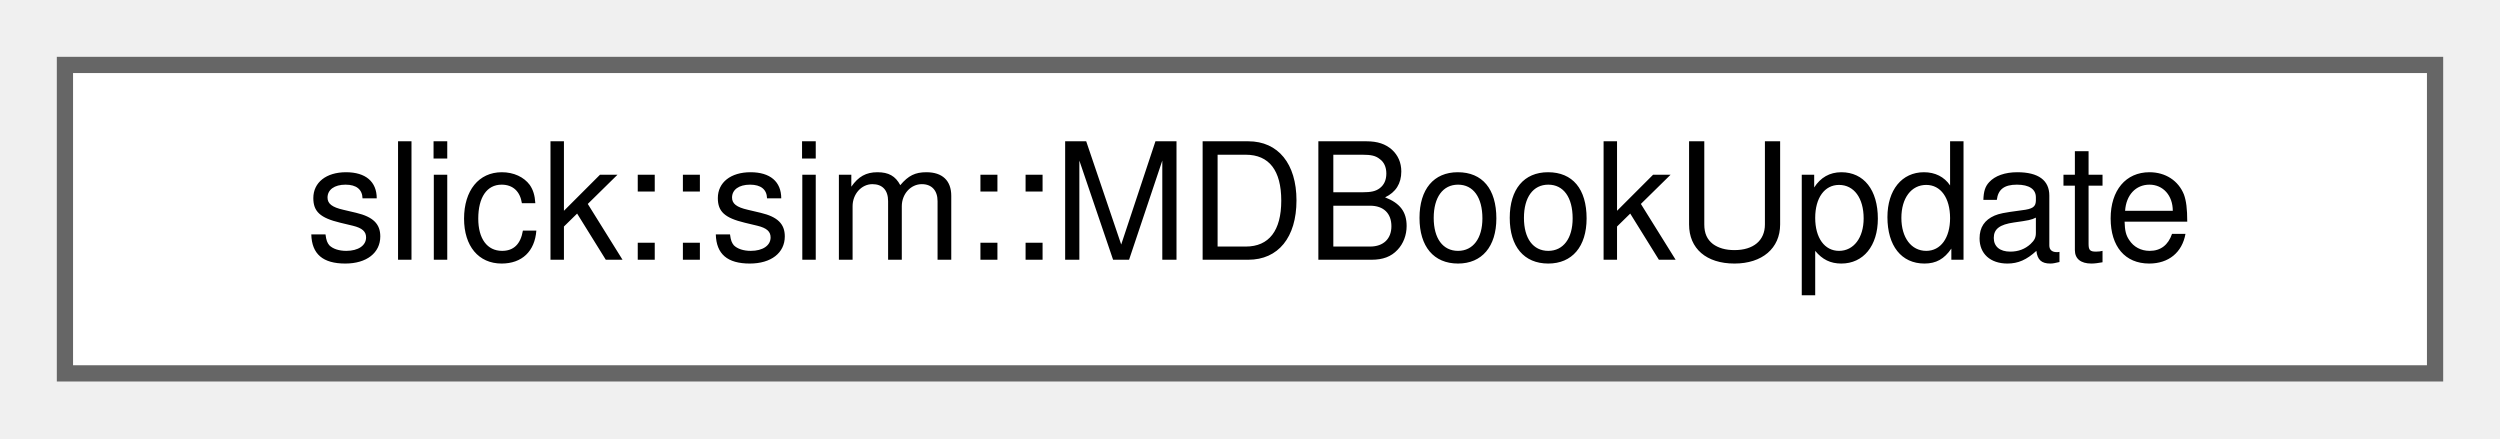
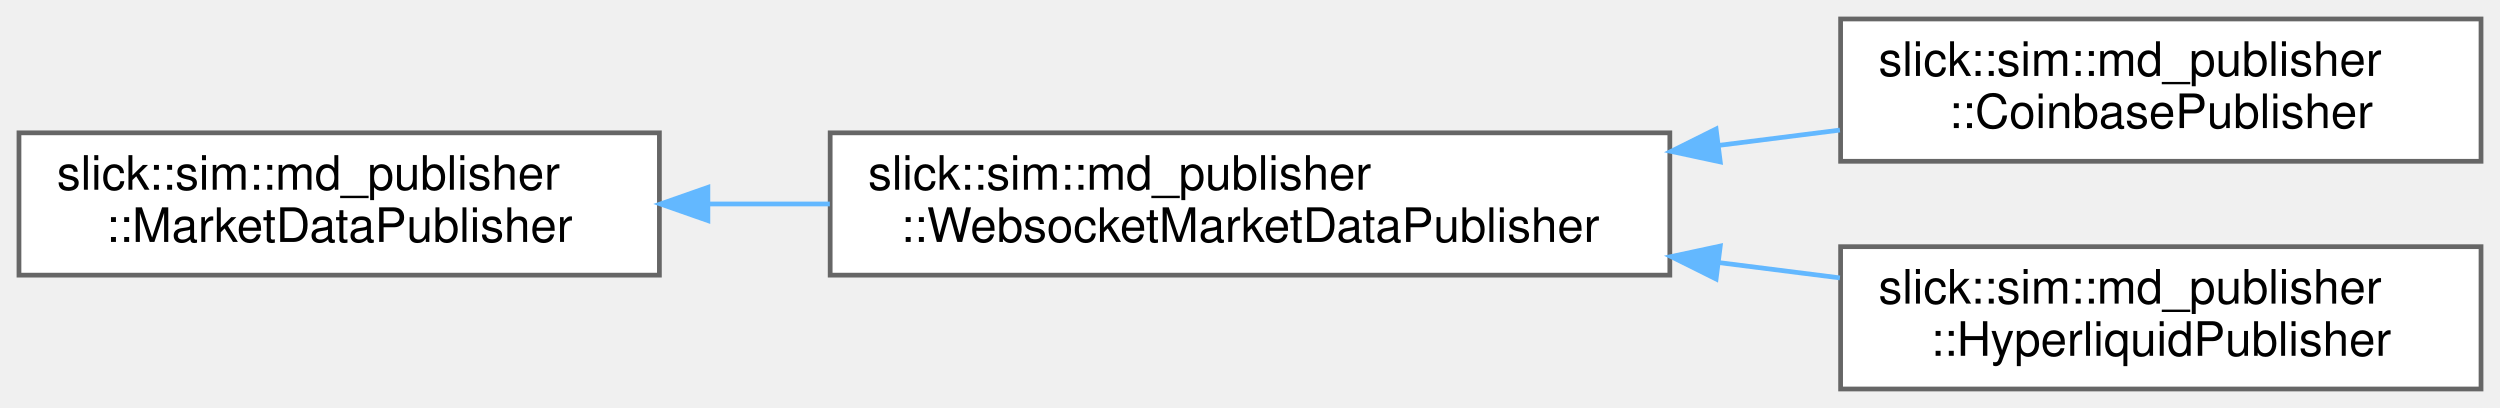
- <svg xmlns="http://www.w3.org/2000/svg" xmlns:xlink="http://www.w3.org/1999/xlink" width="154pt" height="27pt" viewBox="0.00 0.00 154.00 27.00">
-   <g id="graph0" class="graph" transform="scale(1 1) rotate(0) translate(4 23)">
+ <svg xmlns="http://www.w3.org/2000/svg" xmlns:xlink="http://www.w3.org/1999/xlink" width="527pt" height="86pt" viewBox="0.00 0.00 527.00 86.00">
+   <g id="graph0" class="graph" transform="scale(1 1) rotate(0) translate(4 82)">
    <g id="Node000000" class="node">
      <g id="a_Node000000">
-         <a xlink:href="structslick_1_1sim_1_1MDBookUpdate.html" target="_top" xlink:title=" ">
-           <polygon fill="white" stroke="#666666" points="146,-19 0,-19 0,0 146,0 146,-19" />
-           <text text-anchor="middle" x="73" y="-7" font-family="Helvetica,sans-Serif" font-size="10.00">slick::sim::MDBookUpdate</text>
+         <a xlink:href="classslick_1_1sim_1_1md__publisher_1_1MarketDataPublisher.html" target="_top" xlink:title=" ">
+           <polygon fill="white" stroke="#666666" points="135,-54 0,-54 0,-24 135,-24 135,-54" />
+           <text text-anchor="start" x="8" y="-42" font-family="Helvetica,sans-Serif" font-size="10.00">slick::sim::md_publisher</text>
+           <text text-anchor="middle" x="67.5" y="-31" font-family="Helvetica,sans-Serif" font-size="10.00">::MarketDataPublisher</text>
+         </a>
+       </g>
+     </g>
+     <g id="Node000001" class="node">
+       <g id="a_Node000001">
+         <a xlink:href="classslick_1_1sim_1_1md__publisher_1_1WebsocketMarketDataPublisher.html" target="_top" xlink:title=" ">
+           <polygon fill="white" stroke="#666666" points="348,-54 171,-54 171,-24 348,-24 348,-54" />
+           <text text-anchor="start" x="179" y="-42" font-family="Helvetica,sans-Serif" font-size="10.00">slick::sim::md_publisher</text>
+           <text text-anchor="middle" x="259.5" y="-31" font-family="Helvetica,sans-Serif" font-size="10.00">::WebsocketMarketDataPublisher</text>
+         </a>
+       </g>
+     </g>
+     <g id="edge12_Node000000_Node000001" class="edge">
+       <g id="a_edge12_Node000000_Node000001">
+         <a xlink:title=" ">
+           <path fill="none" stroke="#63b8ff" d="M145.37,-39C153.79,-39 162.4,-39 170.93,-39" />
+           <polygon fill="#63b8ff" stroke="#63b8ff" points="145.22,-35.5 135.22,-39 145.22,-42.5 145.22,-35.5" />
+         </a>
+       </g>
+     </g>
+     <g id="Node000002" class="node">
+       <g id="a_Node000002">
+         <a xlink:href="classslick_1_1sim_1_1md__publisher_1_1CoinbasePublisher.html" target="_top" xlink:title=" ">
+           <polygon fill="white" stroke="#666666" points="519,-78 384,-78 384,-48 519,-48 519,-78" />
+           <text text-anchor="start" x="392" y="-66" font-family="Helvetica,sans-Serif" font-size="10.00">slick::sim::md_publisher</text>
+           <text text-anchor="middle" x="451.5" y="-55" font-family="Helvetica,sans-Serif" font-size="10.00">::CoinbasePublisher</text>
+         </a>
+       </g>
+     </g>
+     <g id="edge13_Node000001_Node000002" class="edge">
+       <g id="a_edge13_Node000001_Node000002">
+         <a xlink:title=" ">
+           <path fill="none" stroke="#63b8ff" d="M358.38,-51.36C367,-52.45 375.58,-53.54 383.85,-54.58" />
+           <polygon fill="#63b8ff" stroke="#63b8ff" points="358.63,-47.87 348.27,-50.09 357.75,-54.81 358.63,-47.87" />
+         </a>
+       </g>
+     </g>
+     <g id="Node000003" class="node">
+       <g id="a_Node000003">
+         <a xlink:href="classslick_1_1sim_1_1md__publisher_1_1HyperliquidPublisher.html" target="_top" xlink:title=" ">
+           <polygon fill="white" stroke="#666666" points="519,-30 384,-30 384,0 519,0 519,-30" />
+           <text text-anchor="start" x="392" y="-18" font-family="Helvetica,sans-Serif" font-size="10.00">slick::sim::md_publisher</text>
+           <text text-anchor="middle" x="451.5" y="-7" font-family="Helvetica,sans-Serif" font-size="10.00">::HyperliquidPublisher</text>
+         </a>
+       </g>
+     </g>
+     <g id="edge14_Node000001_Node000003" class="edge">
+       <g id="a_edge14_Node000001_Node000003">
+         <a xlink:title=" ">
+           <path fill="none" stroke="#63b8ff" d="M358.38,-26.64C367,-25.55 375.58,-24.46 383.85,-23.42" />
+           <polygon fill="#63b8ff" stroke="#63b8ff" points="357.75,-23.19 348.27,-27.91 358.63,-30.13 357.75,-23.19" />
        </a>
      </g>
    </g>
  </g>
</svg>
